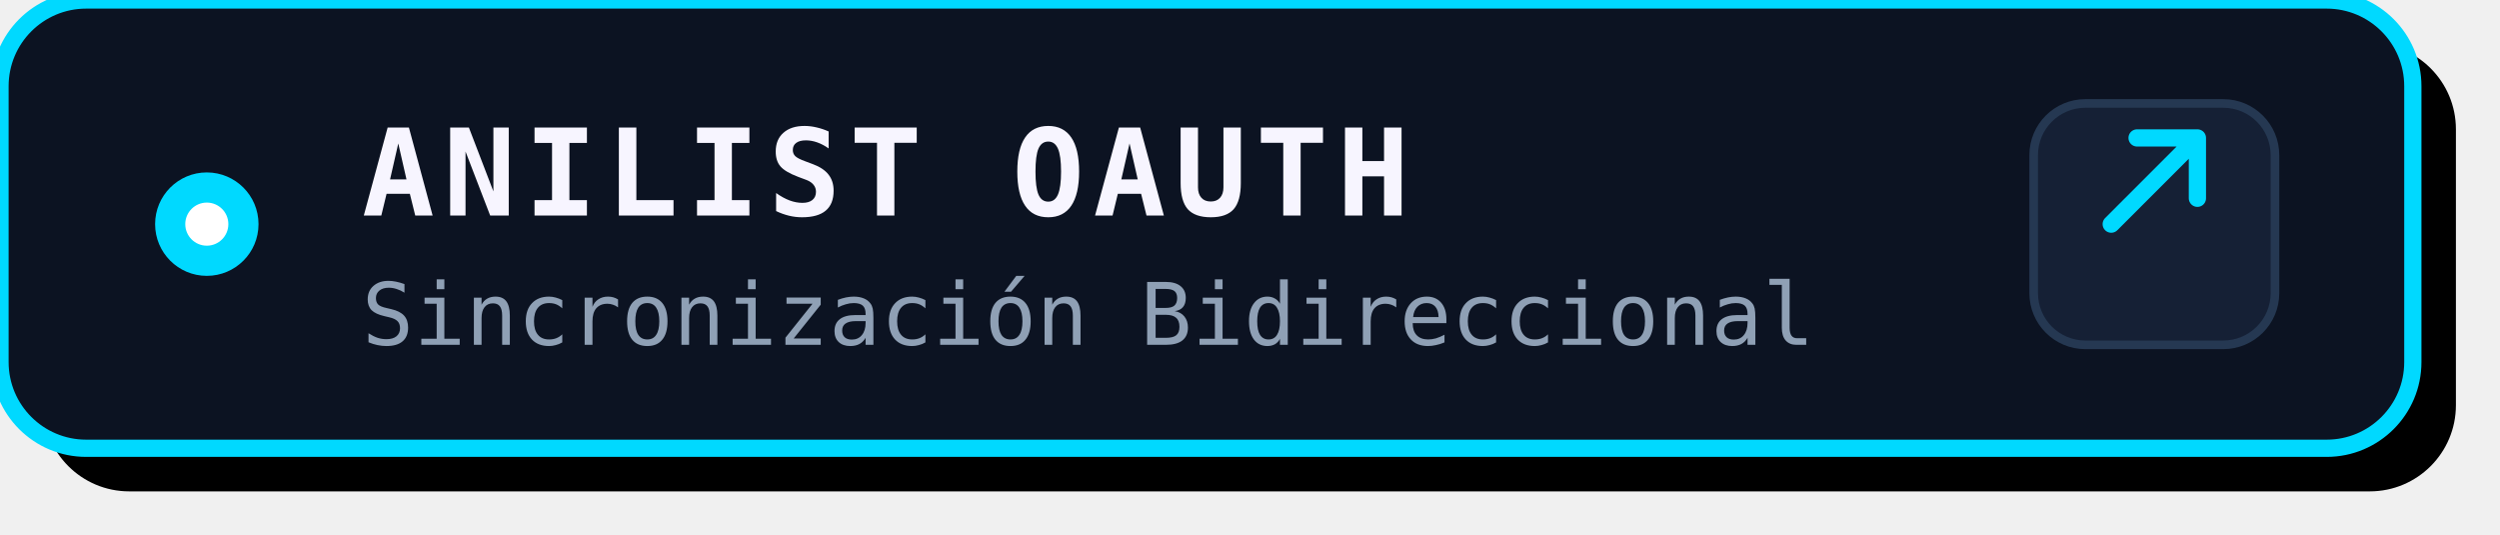
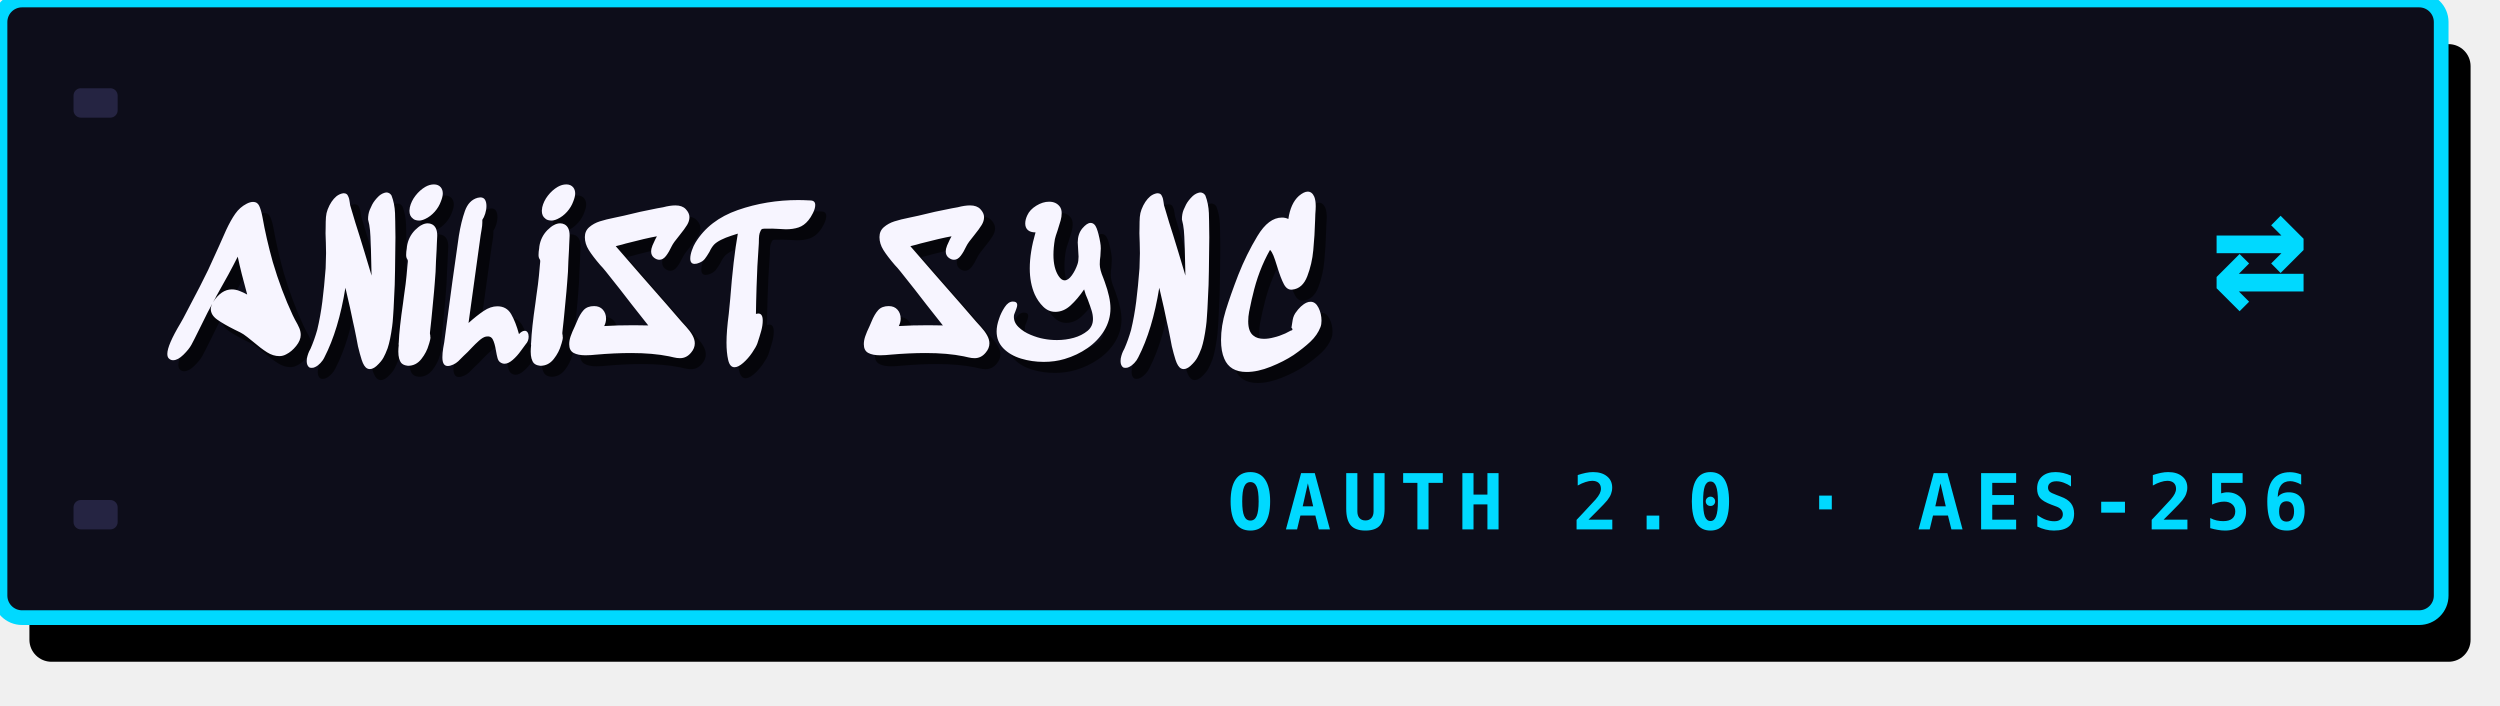
- <svg xmlns="http://www.w3.org/2000/svg" viewBox="0 0 290 62" width="290" height="62" fill="none">
-   <style>
-     .btn-mono { font-family: ui-monospace, SFMono-Regular, Menlo, Monaco, Consolas, monospace; font-weight: 800; }
-     .btn-sub { font-family: ui-monospace, SFMono-Regular, Menlo, Monaco, Consolas, monospace; font-weight: 500; font-size: 10px; fill: #8fa0b5; }
-   </style>
-   <rect x="5" y="5" width="280" height="52" rx="10" fill="#000000" />
-   <rect x="0" y="0" width="280" height="52" rx="10" fill="#0c1322" stroke="#00d9ff" stroke-width="2" />
-   <circle cx="24" cy="26" r="6" fill="#00d9ff" />
-   <circle cx="24" cy="26" r="2.5" fill="#ffffff" />
-   <text class="btn-mono" x="42" y="25" fill="#f7f5ff" font-size="14" letter-spacing="1">ANILIST OAUTH</text>
-   <text class="btn-sub" x="42" y="40">Sincronización Bidireccional</text>
-   <rect x="236" y="12" width="28" height="28" rx="6" fill="#152035" stroke="#253852" stroke-width="1" />
-   <path d="M245 26 L255 16 M248 16 L255 16 L255 23" stroke="#00d9ff" stroke-width="2" stroke-linecap="round" stroke-linejoin="round" />
+ <svg xmlns="http://www.w3.org/2000/svg" viewBox="0 0 340 96" width="340" height="96" role="img" aria-label="ANILIST SYNC">
+   <rect x="4" y="6" width="332" height="84" fill="#000" rx="3" />
+   <rect width="332" height="84" fill="#0d0d1a" stroke="#00d9ff" stroke-width="2" rx="3" />
+   <rect x="10" y="12" width="6" height="4" rx="1" fill="#252442" />
+   <rect x="10" y="68" width="6" height="4" rx="1" fill="#252442" />
+   <path d="M33.62 40.06Q32.78 37.036 32.332 34.908Q31.24 37.092 29.448 40.228Q29.308 40.536 28.972 41.096Q30.092 39.36 31.52 39.36Q32.08 39.36 32.612 39.584Q33.06 39.752 33.62 40.06ZM39.808 42.86 40.116 43.476Q40.508 44.148 40.704 44.61Q40.9 45.072 40.9 45.548Q40.9 46.276 40.284 47.046Q39.668 47.816 38.94 48.18Q38.492 48.432 37.988 48.432Q37.148 48.432 36.322 47.914Q35.496 47.396 34.348 46.416Q33.536 45.744 33.116 45.464Q32.836 45.268 31.94 44.848Q30.372 44.064 29.518 43.448Q28.664 42.832 28.664 41.992Q28.664 41.768 28.86 41.32Q28.328 42.272 27.376 44.232Q26.2 46.612 26.032 46.892Q25.696 47.508 24.94 48.25Q24.184 48.992 23.54 48.992Q23.204 48.992 22.952 48.74Q22.756 48.544 22.756 48.124Q22.756 46.948 24.548 43.952Q24.66 43.728 24.912 43.308L25.528 42.132Q27.432 38.548 28.3 36.728Q28.804 35.664 29.756 33.536L30.764 31.268Q31.38 29.952 31.996 29.07Q32.612 28.188 33.536 27.712Q34.012 27.46 34.432 27.46Q34.992 27.46 35.244 27.978Q35.496 28.496 35.692 29.504Q36.196 32.388 37.092 35.608Q38.24 39.5 39.808 42.86Z M46.668 26.284H46.752Q47.2 26.284 47.34 26.676Q47.508 26.984 47.564 27.516Q47.62 27.796 47.62 27.908Q48.012 29.28 48.334 30.302Q48.656 31.324 48.88 32.024Q49.104 32.78 49.58 34.306Q50.056 35.832 50.392 37.008Q50.504 37.372 50.532 37.484Q50.532 36.7 50.476 35.132L50.448 33.956L50.42 33.228Q50.392 32.08 50.322 31.324Q50.252 30.568 50.056 29.84Q50.056 29.112 50.28 28.552L50.616 27.824Q50.924 27.236 51.54 26.648Q51.988 26.256 52.52 26.172Q52.996 26.172 53.248 26.592Q53.668 27.684 53.724 28.972Q53.724 29.756 53.752 30.12Q53.752 31.576 53.78 32.276Q53.78 33.816 53.724 36.84Q53.724 38.38 53.556 41.404L53.528 41.992Q53.5 42.3 53.458 43.056Q53.416 43.812 53.332 44.4Q53.08 46.276 52.716 47.368Q52.408 48.18 52.156 48.628Q51.876 49.16 51.204 49.776Q50.728 50.196 50.28 50.196Q50.112 50.196 49.944 50.112Q49.496 49.888 49.188 48.936Q48.936 48.152 48.684 47.088Q48.516 46.304 48.46 45.912Q48.152 44.344 48.012 43.784Q47.704 42.216 46.976 39.136Q46.052 44.848 44.12 48.6Q43.924 49.02 43.574 49.384Q43.224 49.748 42.86 49.916Q42.664 50.028 42.412 50.028Q42.188 50.028 42.076 49.972Q41.712 49.72 41.712 49.104Q41.712 48.852 41.74 48.74Q41.88 48.04 42.188 47.508L42.244 47.396Q42.748 46.248 43.14 44.876Q43.588 43.0 43.84 41.012Q44.092 39.024 44.288 36.476Q44.344 35.076 44.344 34.432L44.316 32.976Q44.316 32.472 44.288 32.192Q44.288 31.996 44.274 31.702Q44.26 31.408 44.288 31.016Q44.288 30.064 44.33 29.518Q44.372 28.972 44.568 28.468Q45.016 27.32 45.744 26.704Q46.164 26.368 46.668 26.284Z M55.684 28.664Q55.684 28.524 55.74 28.188Q55.936 27.348 56.51 26.606Q57.084 25.864 57.84 25.416Q58.428 25.08 59.016 25.08Q59.632 25.08 59.968 25.5Q60.22 25.836 60.22 26.312Q60.22 26.732 59.968 27.376Q59.688 28.16 59.114 28.804Q58.54 29.448 57.812 29.784Q57.224 30.064 56.776 29.98Q56.356 29.924 56.16 29.728Q55.684 29.392 55.684 28.664ZM58.54 45.884Q58.54 46.08 58.47 46.332Q58.4 46.584 58.372 46.696L58.316 46.864Q58.036 47.9 57.308 48.824Q56.58 49.748 55.488 49.748Q55.376 49.748 55.32 49.72Q54.872 49.664 54.592 49.384Q54.172 48.88 54.172 47.816Q54.172 47.424 54.228 46.92Q54.2 46.836 54.214 46.738Q54.228 46.64 54.228 46.612Q54.312 44.624 54.816 41.208L54.928 40.34Q55.208 38.436 55.292 37.484L55.404 36.224Q55.404 36.028 55.432 35.916Q55.488 35.524 55.46 35.412Q55.432 35.384 55.432 35.342Q55.432 35.3 55.404 35.272Q55.236 35.048 55.236 34.684Q55.236 34.236 55.32 33.788Q55.348 33.704 55.348 33.508Q55.544 32.22 56.44 31.296Q57.364 30.372 58.176 30.372Q58.484 30.372 58.764 30.512Q59.464 30.876 59.464 32.052Q59.408 32.836 59.408 33.228L59.38 33.956L59.296 35.496Q59.268 36.952 59.128 38.464Q59.1 39.024 58.792 42.16L58.708 43.028L58.652 43.588L58.484 45.128Q58.456 45.24 58.47 45.31Q58.484 45.38 58.484 45.464Q58.54 45.604 58.512 45.688Z M68.62 49.468Q68.312 49.468 68.032 49.272Q67.78 49.104 67.668 48.712Q67.556 48.32 67.444 47.648Q67.276 46.64 67.01 46.15Q66.744 45.66 66.1 45.772Q65.68 45.856 65.148 46.332Q64.616 46.808 64.196 47.256Q63.776 47.704 63.608 47.872L63.048 48.404Q62.628 48.852 62.32 49.132Q62.012 49.412 61.648 49.58Q61.228 49.776 60.892 49.776Q60.164 49.776 60.164 48.6Q60.164 48.012 60.276 47.34Q60.388 46.668 60.416 46.556Q61.648 37.204 62.404 32.08Q62.712 30.148 63.23 28.692Q63.748 27.236 64.952 26.9Q65.232 26.844 65.316 26.844Q65.764 26.844 65.96 27.166Q66.156 27.488 66.156 28.02Q66.156 28.524 65.988 29.056Q65.82 29.588 65.596 29.896V30.26Q65.596 30.68 65.498 31.212Q65.4 31.744 65.372 31.968L64.868 35.608L63.72 43.924Q64.812 42.944 65.764 42.3Q66.716 41.656 67.64 41.656Q68.9 41.656 69.516 42.72Q70.132 43.784 70.58 45.436Q71.0 44.988 71.364 44.988Q71.616 44.988 71.756 45.212Q71.896 45.436 71.896 45.772Q71.896 46.388 71.504 46.808Q71.364 46.976 70.846 47.704Q70.328 48.432 69.726 48.95Q69.124 49.468 68.62 49.468Z M73.688 28.664Q73.688 28.524 73.744 28.188Q73.94 27.348 74.514 26.606Q75.088 25.864 75.844 25.416Q76.432 25.08 77.02 25.08Q77.636 25.08 77.972 25.5Q78.224 25.836 78.224 26.312Q78.224 26.732 77.972 27.376Q77.692 28.16 77.118 28.804Q76.544 29.448 75.816 29.784Q75.228 30.064 74.78 29.98Q74.36 29.924 74.164 29.728Q73.688 29.392 73.688 28.664ZM76.544 45.884Q76.544 46.08 76.474 46.332Q76.404 46.584 76.376 46.696L76.32 46.864Q76.04 47.9 75.312 48.824Q74.584 49.748 73.492 49.748Q73.38 49.748 73.324 49.72Q72.876 49.664 72.596 49.384Q72.176 48.88 72.176 47.816Q72.176 47.424 72.232 46.92Q72.204 46.836 72.218 46.738Q72.232 46.64 72.232 46.612Q72.316 44.624 72.82 41.208L72.932 40.34Q73.212 38.436 73.296 37.484L73.408 36.224Q73.408 36.028 73.436 35.916Q73.492 35.524 73.464 35.412Q73.436 35.384 73.436 35.342Q73.436 35.3 73.408 35.272Q73.24 35.048 73.24 34.684Q73.24 34.236 73.324 33.788Q73.352 33.704 73.352 33.508Q73.548 32.22 74.444 31.296Q75.368 30.372 76.18 30.372Q76.488 30.372 76.768 30.512Q77.468 30.876 77.468 32.052Q77.412 32.836 77.412 33.228L77.384 33.956L77.3 35.496Q77.272 36.952 77.132 38.464Q77.104 39.024 76.796 42.16L76.712 43.028L76.656 43.588L76.488 45.128Q76.46 45.24 76.474 45.31Q76.488 45.38 76.488 45.464Q76.544 45.604 76.516 45.688Z M94.492 46.696Q94.492 47.368 93.988 47.956Q93.372 48.712 92.476 48.712Q92.084 48.712 91.608 48.6Q91.132 48.488 90.992 48.46Q88.78 48.012 85.84 48.012Q83.572 48.012 81.024 48.236Q80.8 48.264 80.38 48.292Q79.96 48.32 79.624 48.32Q78.616 48.32 78.014 47.998Q77.412 47.676 77.412 46.808Q77.412 46.304 77.608 45.73Q77.804 45.156 78.196 44.344L78.448 43.756Q78.868 42.72 79.372 42.174Q79.876 41.628 80.8 41.628Q81.556 41.628 81.99 42.118Q82.424 42.608 82.424 43.336Q82.424 43.84 82.172 44.344Q83.936 44.232 86.176 44.232Q87.492 44.232 88.164 44.26Q85.588 41.012 84.328 39.36L82.396 36.924Q81.948 36.364 81.64 36.056Q80.604 34.852 80.072 33.998Q79.54 33.144 79.54 32.248Q79.54 31.408 80.142 30.89Q80.744 30.372 81.57 30.106Q82.396 29.84 83.656 29.588L84.832 29.336Q87.044 28.776 89.396 28.328Q89.592 28.3 90.18 28.188Q91.132 27.936 91.86 27.936Q92.784 27.936 93.26 28.44Q93.764 28.972 93.764 29.532Q93.764 30.064 93.442 30.596Q93.12 31.128 92.42 31.996Q91.58 33.004 91.356 33.48Q90.992 34.264 90.586 34.796Q90.18 35.328 89.676 35.328Q89.312 35.328 88.948 35.048Q88.556 34.74 88.556 34.208Q88.556 33.816 88.738 33.382Q88.92 32.948 89.102 32.584Q89.284 32.22 89.34 32.136Q87.912 32.388 85.112 33.116Q84.776 33.228 83.74 33.48L87.1 37.344Q91.412 42.244 92.672 43.728Q92.812 43.896 93.33 44.456Q93.848 45.016 94.17 45.59Q94.492 46.164 94.492 46.696Z M110.872 27.88Q110.872 28.356 110.564 28.972Q110.256 29.588 109.948 29.952Q109.36 30.68 108.604 30.932Q107.848 31.184 106.868 31.184Q106.532 31.184 105.804 31.128Q104.908 31.072 104.46 31.1Q104.236 31.1 103.942 31.1Q103.648 31.1 103.55 31.212Q103.452 31.324 103.312 31.716Q103.228 31.996 103.214 32.444Q103.2 32.892 103.2 33.088L103.004 36.196Q102.92 37.82 102.892 39.038Q102.864 40.256 102.836 41.068Q102.836 42.16 102.808 42.692Q103.032 42.636 103.116 42.636Q103.732 42.636 103.732 43.588Q103.732 44.26 103.522 45.016Q103.312 45.772 103.004 46.696Q102.836 47.172 102.29 47.97Q101.744 48.768 101.072 49.356Q100.4 49.944 99.896 49.944Q99.252 49.944 99.028 48.936Q98.804 47.956 98.804 46.584Q98.804 45.044 99.112 42.692L99.308 40.676Q99.728 35.216 100.344 31.772Q100.176 31.828 99.434 32.066Q98.692 32.304 98.076 32.612Q97.46 32.92 97.124 33.256Q96.76 33.648 96.48 34.264Q96.116 34.88 95.85 35.216Q95.584 35.552 95.08 35.748Q94.772 35.888 94.464 35.888Q93.876 35.888 93.876 35.16Q93.876 34.684 94.1 34.04Q94.324 33.396 94.576 33.004Q96.452 29.924 100.344 28.566Q104.236 27.208 108.576 27.208Q109.192 27.208 110.256 27.264Q110.872 27.292 110.872 27.88Z M134.56 46.696Q134.56 47.368 134.056 47.956Q133.44 48.712 132.544 48.712Q132.152 48.712 131.676 48.6Q131.2 48.488 131.06 48.46Q128.848 48.012 125.908 48.012Q123.64 48.012 121.092 48.236Q120.868 48.264 120.448 48.292Q120.028 48.32 119.692 48.32Q118.684 48.32 118.082 47.998Q117.48 47.676 117.48 46.808Q117.48 46.304 117.676 45.73Q117.872 45.156 118.264 44.344L118.516 43.756Q118.936 42.72 119.44 42.174Q119.944 41.628 120.868 41.628Q121.624 41.628 122.058 42.118Q122.492 42.608 122.492 43.336Q122.492 43.84 122.24 44.344Q124.004 44.232 126.244 44.232Q127.56 44.232 128.232 44.26Q125.656 41.012 124.396 39.36L122.464 36.924Q122.016 36.364 121.708 36.056Q120.672 34.852 120.14 33.998Q119.608 33.144 119.608 32.248Q119.608 31.408 120.21 30.89Q120.812 30.372 121.638 30.106Q122.464 29.84 123.724 29.588L124.9 29.336Q127.112 28.776 129.464 28.328Q129.66 28.3 130.248 28.188Q131.2 27.936 131.928 27.936Q132.852 27.936 133.328 28.44Q133.832 28.972 133.832 29.532Q133.832 30.064 133.51 30.596Q133.188 31.128 132.488 31.996Q131.648 33.004 131.424 33.48Q131.06 34.264 130.654 34.796Q130.248 35.328 129.744 35.328Q129.38 35.328 129.016 35.048Q128.624 34.74 128.624 34.208Q128.624 33.816 128.806 33.382Q128.988 32.948 129.17 32.584Q129.352 32.22 129.408 32.136Q127.98 32.388 125.18 33.116Q124.844 33.228 123.808 33.48L127.168 37.344Q131.48 42.244 132.74 43.728Q132.88 43.896 133.398 44.456Q133.916 45.016 134.238 45.59Q134.56 46.164 134.56 46.696Z M151.024 41.936Q151.024 43.56 150.156 44.988Q149.316 46.36 147.902 47.34Q146.488 48.32 144.78 48.824Q143.464 49.216 141.952 49.216Q140.328 49.216 138.858 48.768Q137.388 48.32 136.464 47.382Q135.54 46.444 135.54 45.072Q135.54 44.288 135.876 43.336Q136.128 42.552 136.632 41.782Q137.136 41.012 137.752 41.012Q138.34 41.012 138.34 41.488Q138.34 41.684 138.228 41.978Q138.116 42.272 138.088 42.356Q138.06 42.44 137.976 42.636Q137.892 42.832 137.892 42.972Q137.836 43.812 138.508 44.47Q139.18 45.128 140.16 45.534Q141.14 45.94 141.952 46.08Q142.792 46.248 143.744 46.248Q144.948 46.248 146.04 45.94Q147.132 45.632 147.916 44.988Q148.644 44.372 148.644 43.392Q148.644 42.832 148.462 42.244Q148.28 41.656 147.944 40.76Q147.608 40.032 147.44 39.36Q146.544 40.676 145.592 41.544Q144.64 42.412 143.52 42.412Q142.596 42.412 141.882 41.712Q141.168 41.012 140.72 40.032Q140.048 38.492 140.048 36.504Q140.048 34.292 140.832 31.604Q140.132 31.604 139.782 31.282Q139.432 30.96 139.432 30.4Q139.432 29.868 139.712 29.28Q140.048 28.524 140.93 27.978Q141.812 27.432 142.68 27.432Q143.632 27.432 144.136 28.104Q144.388 28.44 144.388 29.0Q144.388 29.476 144.248 29.98Q144.108 30.484 143.828 31.352Q143.548 32.136 143.464 32.528Q143.268 33.704 143.268 34.656Q143.268 36.476 143.968 37.54Q144.36 38.128 144.78 38.128Q145.284 38.128 145.774 37.442Q146.264 36.756 146.544 35.916Q146.684 35.496 146.684 34.908Q146.684 34.6 146.628 33.928Q146.572 33.312 146.572 32.976Q146.572 31.828 147.188 31.072Q147.832 30.316 148.308 30.316Q148.868 30.316 149.148 31.058Q149.428 31.8 149.624 32.92Q149.708 33.368 149.708 33.788Q149.708 34.152 149.652 34.824Q149.568 35.356 149.568 35.944Q149.568 36.672 150.044 37.792L150.24 38.324Q151.024 40.48 151.024 41.936Z M157.352 26.284H157.436Q157.884 26.284 158.024 26.676Q158.192 26.984 158.248 27.516Q158.304 27.796 158.304 27.908Q158.696 29.28 159.018 30.302Q159.34 31.324 159.564 32.024Q159.788 32.78 160.264 34.306Q160.74 35.832 161.076 37.008Q161.188 37.372 161.216 37.484Q161.216 36.7 161.16 35.132L161.132 33.956L161.104 33.228Q161.076 32.08 161.006 31.324Q160.936 30.568 160.74 29.84Q160.74 29.112 160.964 28.552L161.3 27.824Q161.608 27.236 162.224 26.648Q162.672 26.256 163.204 26.172Q163.68 26.172 163.932 26.592Q164.352 27.684 164.408 28.972Q164.408 29.756 164.436 30.12Q164.436 31.576 164.464 32.276Q164.464 33.816 164.408 36.84Q164.408 38.38 164.24 41.404L164.212 41.992Q164.184 42.3 164.142 43.056Q164.1 43.812 164.016 44.4Q163.764 46.276 163.4 47.368Q163.092 48.18 162.84 48.628Q162.56 49.16 161.888 49.776Q161.412 50.196 160.964 50.196Q160.796 50.196 160.628 50.112Q160.18 49.888 159.872 48.936Q159.62 48.152 159.368 47.088Q159.2 46.304 159.144 45.912Q158.836 44.344 158.696 43.784Q158.388 42.216 157.66 39.136Q156.736 44.848 154.804 48.6Q154.608 49.02 154.258 49.384Q153.908 49.748 153.544 49.916Q153.348 50.028 153.096 50.028Q152.872 50.028 152.76 49.972Q152.396 49.72 152.396 49.104Q152.396 48.852 152.424 48.74Q152.564 48.04 152.872 47.508L152.928 47.396Q153.432 46.248 153.824 44.876Q154.272 43.0 154.524 41.012Q154.776 39.024 154.972 36.476Q155.028 35.076 155.028 34.432L155 32.976Q155 32.472 154.972 32.192Q154.972 31.996 154.958 31.702Q154.944 31.408 154.972 31.016Q154.972 30.064 155.014 29.518Q155.056 28.972 155.252 28.468Q155.7 27.32 156.428 26.704Q156.848 26.368 157.352 26.284Z M172.528 33.9 172.584 33.872ZM178.24 41.04Q178.912 41.04 179.318 41.852Q179.724 42.664 179.724 43.616Q179.724 44.12 179.584 44.484Q179.164 45.576 178.212 46.472Q177.26 47.368 175.916 48.292Q174.6 49.16 172.822 49.874Q171.044 50.588 169.532 50.588Q167.264 50.588 166.508 48.796Q166.06 47.788 166.06 46.248Q166.06 44.316 166.69 42.258Q167.32 40.2 168.412 37.372Q169.504 34.6 171.016 32.094Q172.528 29.588 174.348 29.588Q174.824 29.588 175.216 29.784Q175.524 27.656 176.644 26.648Q177.344 26.06 177.848 26.06Q178.436 26.06 178.744 26.76Q178.94 27.264 178.94 28.048Q178.94 28.44 178.884 29.112L178.856 29.952Q178.8 31.996 178.604 34.04Q178.436 35.888 177.792 37.568Q177.148 39.248 175.748 39.388Q175.048 39.472 174.614 38.66Q174.18 37.848 173.704 36.28Q173.396 35.272 173.186 34.754Q172.976 34.236 172.724 33.984Q171.128 36.812 170.372 40.172L170.232 40.732Q170.008 41.74 169.882 42.398Q169.756 43.056 169.756 43.7Q169.756 45.128 170.484 45.66Q170.988 46.08 171.912 46.08Q172.528 46.08 173.256 45.884Q173.984 45.716 174.796 45.352Q175.048 45.24 175.552 44.96Q175.776 44.932 175.776 44.792Q175.776 44.68 175.636 44.568Q175.692 44.316 175.748 43.868Q175.804 43.448 175.888 43.168Q175.972 42.888 176.168 42.58Q176.896 41.516 177.708 41.152Q177.96 41.04 178.24 41.04Z" fill="#000" transform="translate(1.5 1.5)" opacity="0.6" />
+   <path d="M33.62 40.06Q32.78 37.036 32.332 34.908Q31.24 37.092 29.448 40.228Q29.308 40.536 28.972 41.096Q30.092 39.36 31.52 39.36Q32.08 39.36 32.612 39.584Q33.06 39.752 33.62 40.06ZM39.808 42.86 40.116 43.476Q40.508 44.148 40.704 44.61Q40.9 45.072 40.9 45.548Q40.9 46.276 40.284 47.046Q39.668 47.816 38.94 48.18Q38.492 48.432 37.988 48.432Q37.148 48.432 36.322 47.914Q35.496 47.396 34.348 46.416Q33.536 45.744 33.116 45.464Q32.836 45.268 31.94 44.848Q30.372 44.064 29.518 43.448Q28.664 42.832 28.664 41.992Q28.664 41.768 28.86 41.32Q28.328 42.272 27.376 44.232Q26.2 46.612 26.032 46.892Q25.696 47.508 24.94 48.25Q24.184 48.992 23.54 48.992Q23.204 48.992 22.952 48.74Q22.756 48.544 22.756 48.124Q22.756 46.948 24.548 43.952Q24.66 43.728 24.912 43.308L25.528 42.132Q27.432 38.548 28.3 36.728Q28.804 35.664 29.756 33.536L30.764 31.268Q31.38 29.952 31.996 29.07Q32.612 28.188 33.536 27.712Q34.012 27.46 34.432 27.46Q34.992 27.46 35.244 27.978Q35.496 28.496 35.692 29.504Q36.196 32.388 37.092 35.608Q38.24 39.5 39.808 42.86Z M46.668 26.284H46.752Q47.2 26.284 47.34 26.676Q47.508 26.984 47.564 27.516Q47.62 27.796 47.62 27.908Q48.012 29.28 48.334 30.302Q48.656 31.324 48.88 32.024Q49.104 32.78 49.58 34.306Q50.056 35.832 50.392 37.008Q50.504 37.372 50.532 37.484Q50.532 36.7 50.476 35.132L50.448 33.956L50.42 33.228Q50.392 32.08 50.322 31.324Q50.252 30.568 50.056 29.84Q50.056 29.112 50.28 28.552L50.616 27.824Q50.924 27.236 51.54 26.648Q51.988 26.256 52.52 26.172Q52.996 26.172 53.248 26.592Q53.668 27.684 53.724 28.972Q53.724 29.756 53.752 30.12Q53.752 31.576 53.78 32.276Q53.78 33.816 53.724 36.84Q53.724 38.38 53.556 41.404L53.528 41.992Q53.5 42.3 53.458 43.056Q53.416 43.812 53.332 44.4Q53.08 46.276 52.716 47.368Q52.408 48.18 52.156 48.628Q51.876 49.16 51.204 49.776Q50.728 50.196 50.28 50.196Q50.112 50.196 49.944 50.112Q49.496 49.888 49.188 48.936Q48.936 48.152 48.684 47.088Q48.516 46.304 48.46 45.912Q48.152 44.344 48.012 43.784Q47.704 42.216 46.976 39.136Q46.052 44.848 44.12 48.6Q43.924 49.02 43.574 49.384Q43.224 49.748 42.86 49.916Q42.664 50.028 42.412 50.028Q42.188 50.028 42.076 49.972Q41.712 49.72 41.712 49.104Q41.712 48.852 41.74 48.74Q41.88 48.04 42.188 47.508L42.244 47.396Q42.748 46.248 43.14 44.876Q43.588 43.0 43.84 41.012Q44.092 39.024 44.288 36.476Q44.344 35.076 44.344 34.432L44.316 32.976Q44.316 32.472 44.288 32.192Q44.288 31.996 44.274 31.702Q44.26 31.408 44.288 31.016Q44.288 30.064 44.33 29.518Q44.372 28.972 44.568 28.468Q45.016 27.32 45.744 26.704Q46.164 26.368 46.668 26.284Z M55.684 28.664Q55.684 28.524 55.74 28.188Q55.936 27.348 56.51 26.606Q57.084 25.864 57.84 25.416Q58.428 25.08 59.016 25.08Q59.632 25.08 59.968 25.5Q60.22 25.836 60.22 26.312Q60.22 26.732 59.968 27.376Q59.688 28.16 59.114 28.804Q58.54 29.448 57.812 29.784Q57.224 30.064 56.776 29.98Q56.356 29.924 56.16 29.728Q55.684 29.392 55.684 28.664ZM58.54 45.884Q58.54 46.08 58.47 46.332Q58.4 46.584 58.372 46.696L58.316 46.864Q58.036 47.9 57.308 48.824Q56.58 49.748 55.488 49.748Q55.376 49.748 55.32 49.72Q54.872 49.664 54.592 49.384Q54.172 48.88 54.172 47.816Q54.172 47.424 54.228 46.92Q54.2 46.836 54.214 46.738Q54.228 46.64 54.228 46.612Q54.312 44.624 54.816 41.208L54.928 40.34Q55.208 38.436 55.292 37.484L55.404 36.224Q55.404 36.028 55.432 35.916Q55.488 35.524 55.46 35.412Q55.432 35.384 55.432 35.342Q55.432 35.3 55.404 35.272Q55.236 35.048 55.236 34.684Q55.236 34.236 55.32 33.788Q55.348 33.704 55.348 33.508Q55.544 32.22 56.44 31.296Q57.364 30.372 58.176 30.372Q58.484 30.372 58.764 30.512Q59.464 30.876 59.464 32.052Q59.408 32.836 59.408 33.228L59.38 33.956L59.296 35.496Q59.268 36.952 59.128 38.464Q59.1 39.024 58.792 42.16L58.708 43.028L58.652 43.588L58.484 45.128Q58.456 45.24 58.47 45.31Q58.484 45.38 58.484 45.464Q58.54 45.604 58.512 45.688Z M68.62 49.468Q68.312 49.468 68.032 49.272Q67.78 49.104 67.668 48.712Q67.556 48.32 67.444 47.648Q67.276 46.64 67.01 46.15Q66.744 45.66 66.1 45.772Q65.68 45.856 65.148 46.332Q64.616 46.808 64.196 47.256Q63.776 47.704 63.608 47.872L63.048 48.404Q62.628 48.852 62.32 49.132Q62.012 49.412 61.648 49.58Q61.228 49.776 60.892 49.776Q60.164 49.776 60.164 48.6Q60.164 48.012 60.276 47.34Q60.388 46.668 60.416 46.556Q61.648 37.204 62.404 32.08Q62.712 30.148 63.23 28.692Q63.748 27.236 64.952 26.9Q65.232 26.844 65.316 26.844Q65.764 26.844 65.96 27.166Q66.156 27.488 66.156 28.02Q66.156 28.524 65.988 29.056Q65.82 29.588 65.596 29.896V30.26Q65.596 30.68 65.498 31.212Q65.4 31.744 65.372 31.968L64.868 35.608L63.72 43.924Q64.812 42.944 65.764 42.3Q66.716 41.656 67.64 41.656Q68.9 41.656 69.516 42.72Q70.132 43.784 70.58 45.436Q71.0 44.988 71.364 44.988Q71.616 44.988 71.756 45.212Q71.896 45.436 71.896 45.772Q71.896 46.388 71.504 46.808Q71.364 46.976 70.846 47.704Q70.328 48.432 69.726 48.95Q69.124 49.468 68.62 49.468Z M73.688 28.664Q73.688 28.524 73.744 28.188Q73.94 27.348 74.514 26.606Q75.088 25.864 75.844 25.416Q76.432 25.08 77.02 25.08Q77.636 25.08 77.972 25.5Q78.224 25.836 78.224 26.312Q78.224 26.732 77.972 27.376Q77.692 28.16 77.118 28.804Q76.544 29.448 75.816 29.784Q75.228 30.064 74.78 29.98Q74.36 29.924 74.164 29.728Q73.688 29.392 73.688 28.664ZM76.544 45.884Q76.544 46.08 76.474 46.332Q76.404 46.584 76.376 46.696L76.32 46.864Q76.04 47.9 75.312 48.824Q74.584 49.748 73.492 49.748Q73.38 49.748 73.324 49.72Q72.876 49.664 72.596 49.384Q72.176 48.88 72.176 47.816Q72.176 47.424 72.232 46.92Q72.204 46.836 72.218 46.738Q72.232 46.64 72.232 46.612Q72.316 44.624 72.82 41.208L72.932 40.34Q73.212 38.436 73.296 37.484L73.408 36.224Q73.408 36.028 73.436 35.916Q73.492 35.524 73.464 35.412Q73.436 35.384 73.436 35.342Q73.436 35.3 73.408 35.272Q73.24 35.048 73.24 34.684Q73.24 34.236 73.324 33.788Q73.352 33.704 73.352 33.508Q73.548 32.22 74.444 31.296Q75.368 30.372 76.18 30.372Q76.488 30.372 76.768 30.512Q77.468 30.876 77.468 32.052Q77.412 32.836 77.412 33.228L77.384 33.956L77.3 35.496Q77.272 36.952 77.132 38.464Q77.104 39.024 76.796 42.16L76.712 43.028L76.656 43.588L76.488 45.128Q76.46 45.24 76.474 45.31Q76.488 45.38 76.488 45.464Q76.544 45.604 76.516 45.688Z M94.492 46.696Q94.492 47.368 93.988 47.956Q93.372 48.712 92.476 48.712Q92.084 48.712 91.608 48.6Q91.132 48.488 90.992 48.46Q88.78 48.012 85.84 48.012Q83.572 48.012 81.024 48.236Q80.8 48.264 80.38 48.292Q79.96 48.32 79.624 48.32Q78.616 48.32 78.014 47.998Q77.412 47.676 77.412 46.808Q77.412 46.304 77.608 45.73Q77.804 45.156 78.196 44.344L78.448 43.756Q78.868 42.72 79.372 42.174Q79.876 41.628 80.8 41.628Q81.556 41.628 81.99 42.118Q82.424 42.608 82.424 43.336Q82.424 43.84 82.172 44.344Q83.936 44.232 86.176 44.232Q87.492 44.232 88.164 44.26Q85.588 41.012 84.328 39.36L82.396 36.924Q81.948 36.364 81.64 36.056Q80.604 34.852 80.072 33.998Q79.54 33.144 79.54 32.248Q79.54 31.408 80.142 30.89Q80.744 30.372 81.57 30.106Q82.396 29.84 83.656 29.588L84.832 29.336Q87.044 28.776 89.396 28.328Q89.592 28.3 90.18 28.188Q91.132 27.936 91.86 27.936Q92.784 27.936 93.26 28.44Q93.764 28.972 93.764 29.532Q93.764 30.064 93.442 30.596Q93.12 31.128 92.42 31.996Q91.58 33.004 91.356 33.48Q90.992 34.264 90.586 34.796Q90.18 35.328 89.676 35.328Q89.312 35.328 88.948 35.048Q88.556 34.74 88.556 34.208Q88.556 33.816 88.738 33.382Q88.92 32.948 89.102 32.584Q89.284 32.22 89.34 32.136Q87.912 32.388 85.112 33.116Q84.776 33.228 83.74 33.48L87.1 37.344Q91.412 42.244 92.672 43.728Q92.812 43.896 93.33 44.456Q93.848 45.016 94.17 45.59Q94.492 46.164 94.492 46.696Z M110.872 27.88Q110.872 28.356 110.564 28.972Q110.256 29.588 109.948 29.952Q109.36 30.68 108.604 30.932Q107.848 31.184 106.868 31.184Q106.532 31.184 105.804 31.128Q104.908 31.072 104.46 31.1Q104.236 31.1 103.942 31.1Q103.648 31.1 103.55 31.212Q103.452 31.324 103.312 31.716Q103.228 31.996 103.214 32.444Q103.2 32.892 103.2 33.088L103.004 36.196Q102.92 37.82 102.892 39.038Q102.864 40.256 102.836 41.068Q102.836 42.16 102.808 42.692Q103.032 42.636 103.116 42.636Q103.732 42.636 103.732 43.588Q103.732 44.26 103.522 45.016Q103.312 45.772 103.004 46.696Q102.836 47.172 102.29 47.97Q101.744 48.768 101.072 49.356Q100.4 49.944 99.896 49.944Q99.252 49.944 99.028 48.936Q98.804 47.956 98.804 46.584Q98.804 45.044 99.112 42.692L99.308 40.676Q99.728 35.216 100.344 31.772Q100.176 31.828 99.434 32.066Q98.692 32.304 98.076 32.612Q97.46 32.92 97.124 33.256Q96.76 33.648 96.48 34.264Q96.116 34.88 95.85 35.216Q95.584 35.552 95.08 35.748Q94.772 35.888 94.464 35.888Q93.876 35.888 93.876 35.16Q93.876 34.684 94.1 34.04Q94.324 33.396 94.576 33.004Q96.452 29.924 100.344 28.566Q104.236 27.208 108.576 27.208Q109.192 27.208 110.256 27.264Q110.872 27.292 110.872 27.88Z M134.56 46.696Q134.56 47.368 134.056 47.956Q133.44 48.712 132.544 48.712Q132.152 48.712 131.676 48.6Q131.2 48.488 131.06 48.46Q128.848 48.012 125.908 48.012Q123.64 48.012 121.092 48.236Q120.868 48.264 120.448 48.292Q120.028 48.32 119.692 48.32Q118.684 48.32 118.082 47.998Q117.48 47.676 117.48 46.808Q117.48 46.304 117.676 45.73Q117.872 45.156 118.264 44.344L118.516 43.756Q118.936 42.72 119.44 42.174Q119.944 41.628 120.868 41.628Q121.624 41.628 122.058 42.118Q122.492 42.608 122.492 43.336Q122.492 43.84 122.24 44.344Q124.004 44.232 126.244 44.232Q127.56 44.232 128.232 44.26Q125.656 41.012 124.396 39.36L122.464 36.924Q122.016 36.364 121.708 36.056Q120.672 34.852 120.14 33.998Q119.608 33.144 119.608 32.248Q119.608 31.408 120.21 30.89Q120.812 30.372 121.638 30.106Q122.464 29.84 123.724 29.588L124.9 29.336Q127.112 28.776 129.464 28.328Q129.66 28.3 130.248 28.188Q131.2 27.936 131.928 27.936Q132.852 27.936 133.328 28.44Q133.832 28.972 133.832 29.532Q133.832 30.064 133.51 30.596Q133.188 31.128 132.488 31.996Q131.648 33.004 131.424 33.48Q131.06 34.264 130.654 34.796Q130.248 35.328 129.744 35.328Q129.38 35.328 129.016 35.048Q128.624 34.74 128.624 34.208Q128.624 33.816 128.806 33.382Q128.988 32.948 129.17 32.584Q129.352 32.22 129.408 32.136Q127.98 32.388 125.18 33.116Q124.844 33.228 123.808 33.48L127.168 37.344Q131.48 42.244 132.74 43.728Q132.88 43.896 133.398 44.456Q133.916 45.016 134.238 45.59Q134.56 46.164 134.56 46.696Z M151.024 41.936Q151.024 43.56 150.156 44.988Q149.316 46.36 147.902 47.34Q146.488 48.32 144.78 48.824Q143.464 49.216 141.952 49.216Q140.328 49.216 138.858 48.768Q137.388 48.32 136.464 47.382Q135.54 46.444 135.54 45.072Q135.54 44.288 135.876 43.336Q136.128 42.552 136.632 41.782Q137.136 41.012 137.752 41.012Q138.34 41.012 138.34 41.488Q138.34 41.684 138.228 41.978Q138.116 42.272 138.088 42.356Q138.06 42.44 137.976 42.636Q137.892 42.832 137.892 42.972Q137.836 43.812 138.508 44.47Q139.18 45.128 140.16 45.534Q141.14 45.94 141.952 46.08Q142.792 46.248 143.744 46.248Q144.948 46.248 146.04 45.94Q147.132 45.632 147.916 44.988Q148.644 44.372 148.644 43.392Q148.644 42.832 148.462 42.244Q148.28 41.656 147.944 40.76Q147.608 40.032 147.44 39.36Q146.544 40.676 145.592 41.544Q144.64 42.412 143.52 42.412Q142.596 42.412 141.882 41.712Q141.168 41.012 140.72 40.032Q140.048 38.492 140.048 36.504Q140.048 34.292 140.832 31.604Q140.132 31.604 139.782 31.282Q139.432 30.96 139.432 30.4Q139.432 29.868 139.712 29.28Q140.048 28.524 140.93 27.978Q141.812 27.432 142.68 27.432Q143.632 27.432 144.136 28.104Q144.388 28.44 144.388 29.0Q144.388 29.476 144.248 29.98Q144.108 30.484 143.828 31.352Q143.548 32.136 143.464 32.528Q143.268 33.704 143.268 34.656Q143.268 36.476 143.968 37.54Q144.36 38.128 144.78 38.128Q145.284 38.128 145.774 37.442Q146.264 36.756 146.544 35.916Q146.684 35.496 146.684 34.908Q146.684 34.6 146.628 33.928Q146.572 33.312 146.572 32.976Q146.572 31.828 147.188 31.072Q147.832 30.316 148.308 30.316Q148.868 30.316 149.148 31.058Q149.428 31.8 149.624 32.92Q149.708 33.368 149.708 33.788Q149.708 34.152 149.652 34.824Q149.568 35.356 149.568 35.944Q149.568 36.672 150.044 37.792L150.24 38.324Q151.024 40.48 151.024 41.936Z M157.352 26.284H157.436Q157.884 26.284 158.024 26.676Q158.192 26.984 158.248 27.516Q158.304 27.796 158.304 27.908Q158.696 29.28 159.018 30.302Q159.34 31.324 159.564 32.024Q159.788 32.78 160.264 34.306Q160.74 35.832 161.076 37.008Q161.188 37.372 161.216 37.484Q161.216 36.7 161.16 35.132L161.132 33.956L161.104 33.228Q161.076 32.08 161.006 31.324Q160.936 30.568 160.74 29.84Q160.74 29.112 160.964 28.552L161.3 27.824Q161.608 27.236 162.224 26.648Q162.672 26.256 163.204 26.172Q163.68 26.172 163.932 26.592Q164.352 27.684 164.408 28.972Q164.408 29.756 164.436 30.12Q164.436 31.576 164.464 32.276Q164.464 33.816 164.408 36.84Q164.408 38.38 164.24 41.404L164.212 41.992Q164.184 42.3 164.142 43.056Q164.1 43.812 164.016 44.4Q163.764 46.276 163.4 47.368Q163.092 48.18 162.84 48.628Q162.56 49.16 161.888 49.776Q161.412 50.196 160.964 50.196Q160.796 50.196 160.628 50.112Q160.18 49.888 159.872 48.936Q159.62 48.152 159.368 47.088Q159.2 46.304 159.144 45.912Q158.836 44.344 158.696 43.784Q158.388 42.216 157.66 39.136Q156.736 44.848 154.804 48.6Q154.608 49.02 154.258 49.384Q153.908 49.748 153.544 49.916Q153.348 50.028 153.096 50.028Q152.872 50.028 152.76 49.972Q152.396 49.72 152.396 49.104Q152.396 48.852 152.424 48.74Q152.564 48.04 152.872 47.508L152.928 47.396Q153.432 46.248 153.824 44.876Q154.272 43.0 154.524 41.012Q154.776 39.024 154.972 36.476Q155.028 35.076 155.028 34.432L155 32.976Q155 32.472 154.972 32.192Q154.972 31.996 154.958 31.702Q154.944 31.408 154.972 31.016Q154.972 30.064 155.014 29.518Q155.056 28.972 155.252 28.468Q155.7 27.32 156.428 26.704Q156.848 26.368 157.352 26.284Z M172.528 33.9 172.584 33.872ZM178.24 41.04Q178.912 41.04 179.318 41.852Q179.724 42.664 179.724 43.616Q179.724 44.12 179.584 44.484Q179.164 45.576 178.212 46.472Q177.26 47.368 175.916 48.292Q174.6 49.16 172.822 49.874Q171.044 50.588 169.532 50.588Q167.264 50.588 166.508 48.796Q166.06 47.788 166.06 46.248Q166.06 44.316 166.69 42.258Q167.32 40.2 168.412 37.372Q169.504 34.6 171.016 32.094Q172.528 29.588 174.348 29.588Q174.824 29.588 175.216 29.784Q175.524 27.656 176.644 26.648Q177.344 26.06 177.848 26.06Q178.436 26.06 178.744 26.76Q178.94 27.264 178.94 28.048Q178.94 28.44 178.884 29.112L178.856 29.952Q178.8 31.996 178.604 34.04Q178.436 35.888 177.792 37.568Q177.148 39.248 175.748 39.388Q175.048 39.472 174.614 38.66Q174.18 37.848 173.704 36.28Q173.396 35.272 173.186 34.754Q172.976 34.236 172.724 33.984Q171.128 36.812 170.372 40.172L170.232 40.732Q170.008 41.74 169.882 42.398Q169.756 43.056 169.756 43.7Q169.756 45.128 170.484 45.66Q170.988 46.08 171.912 46.08Q172.528 46.08 173.256 45.884Q173.984 45.716 174.796 45.352Q175.048 45.24 175.552 44.96Q175.776 44.932 175.776 44.792Q175.776 44.68 175.636 44.568Q175.692 44.316 175.748 43.868Q175.804 43.448 175.888 43.168Q175.972 42.888 176.168 42.58Q176.896 41.516 177.708 41.152Q177.96 41.04 178.24 41.04Z" fill="#f7f5ff" />
+   <text x="314" y="42" text-anchor="end" font-family="ui-monospace, 'JetBrains Mono', 'Cascadia Mono', Consolas, monospace" font-size="22" font-weight="700" fill="#00d9ff">⇄</text>
+   <text x="314" y="72" text-anchor="end" font-family="ui-monospace, 'JetBrains Mono', 'Cascadia Mono', Consolas, monospace" font-size="10.5" font-weight="700" fill="#00d9ff" letter-spacing="1.5">OAUTH 2.0 · AES-256</text>
</svg>
